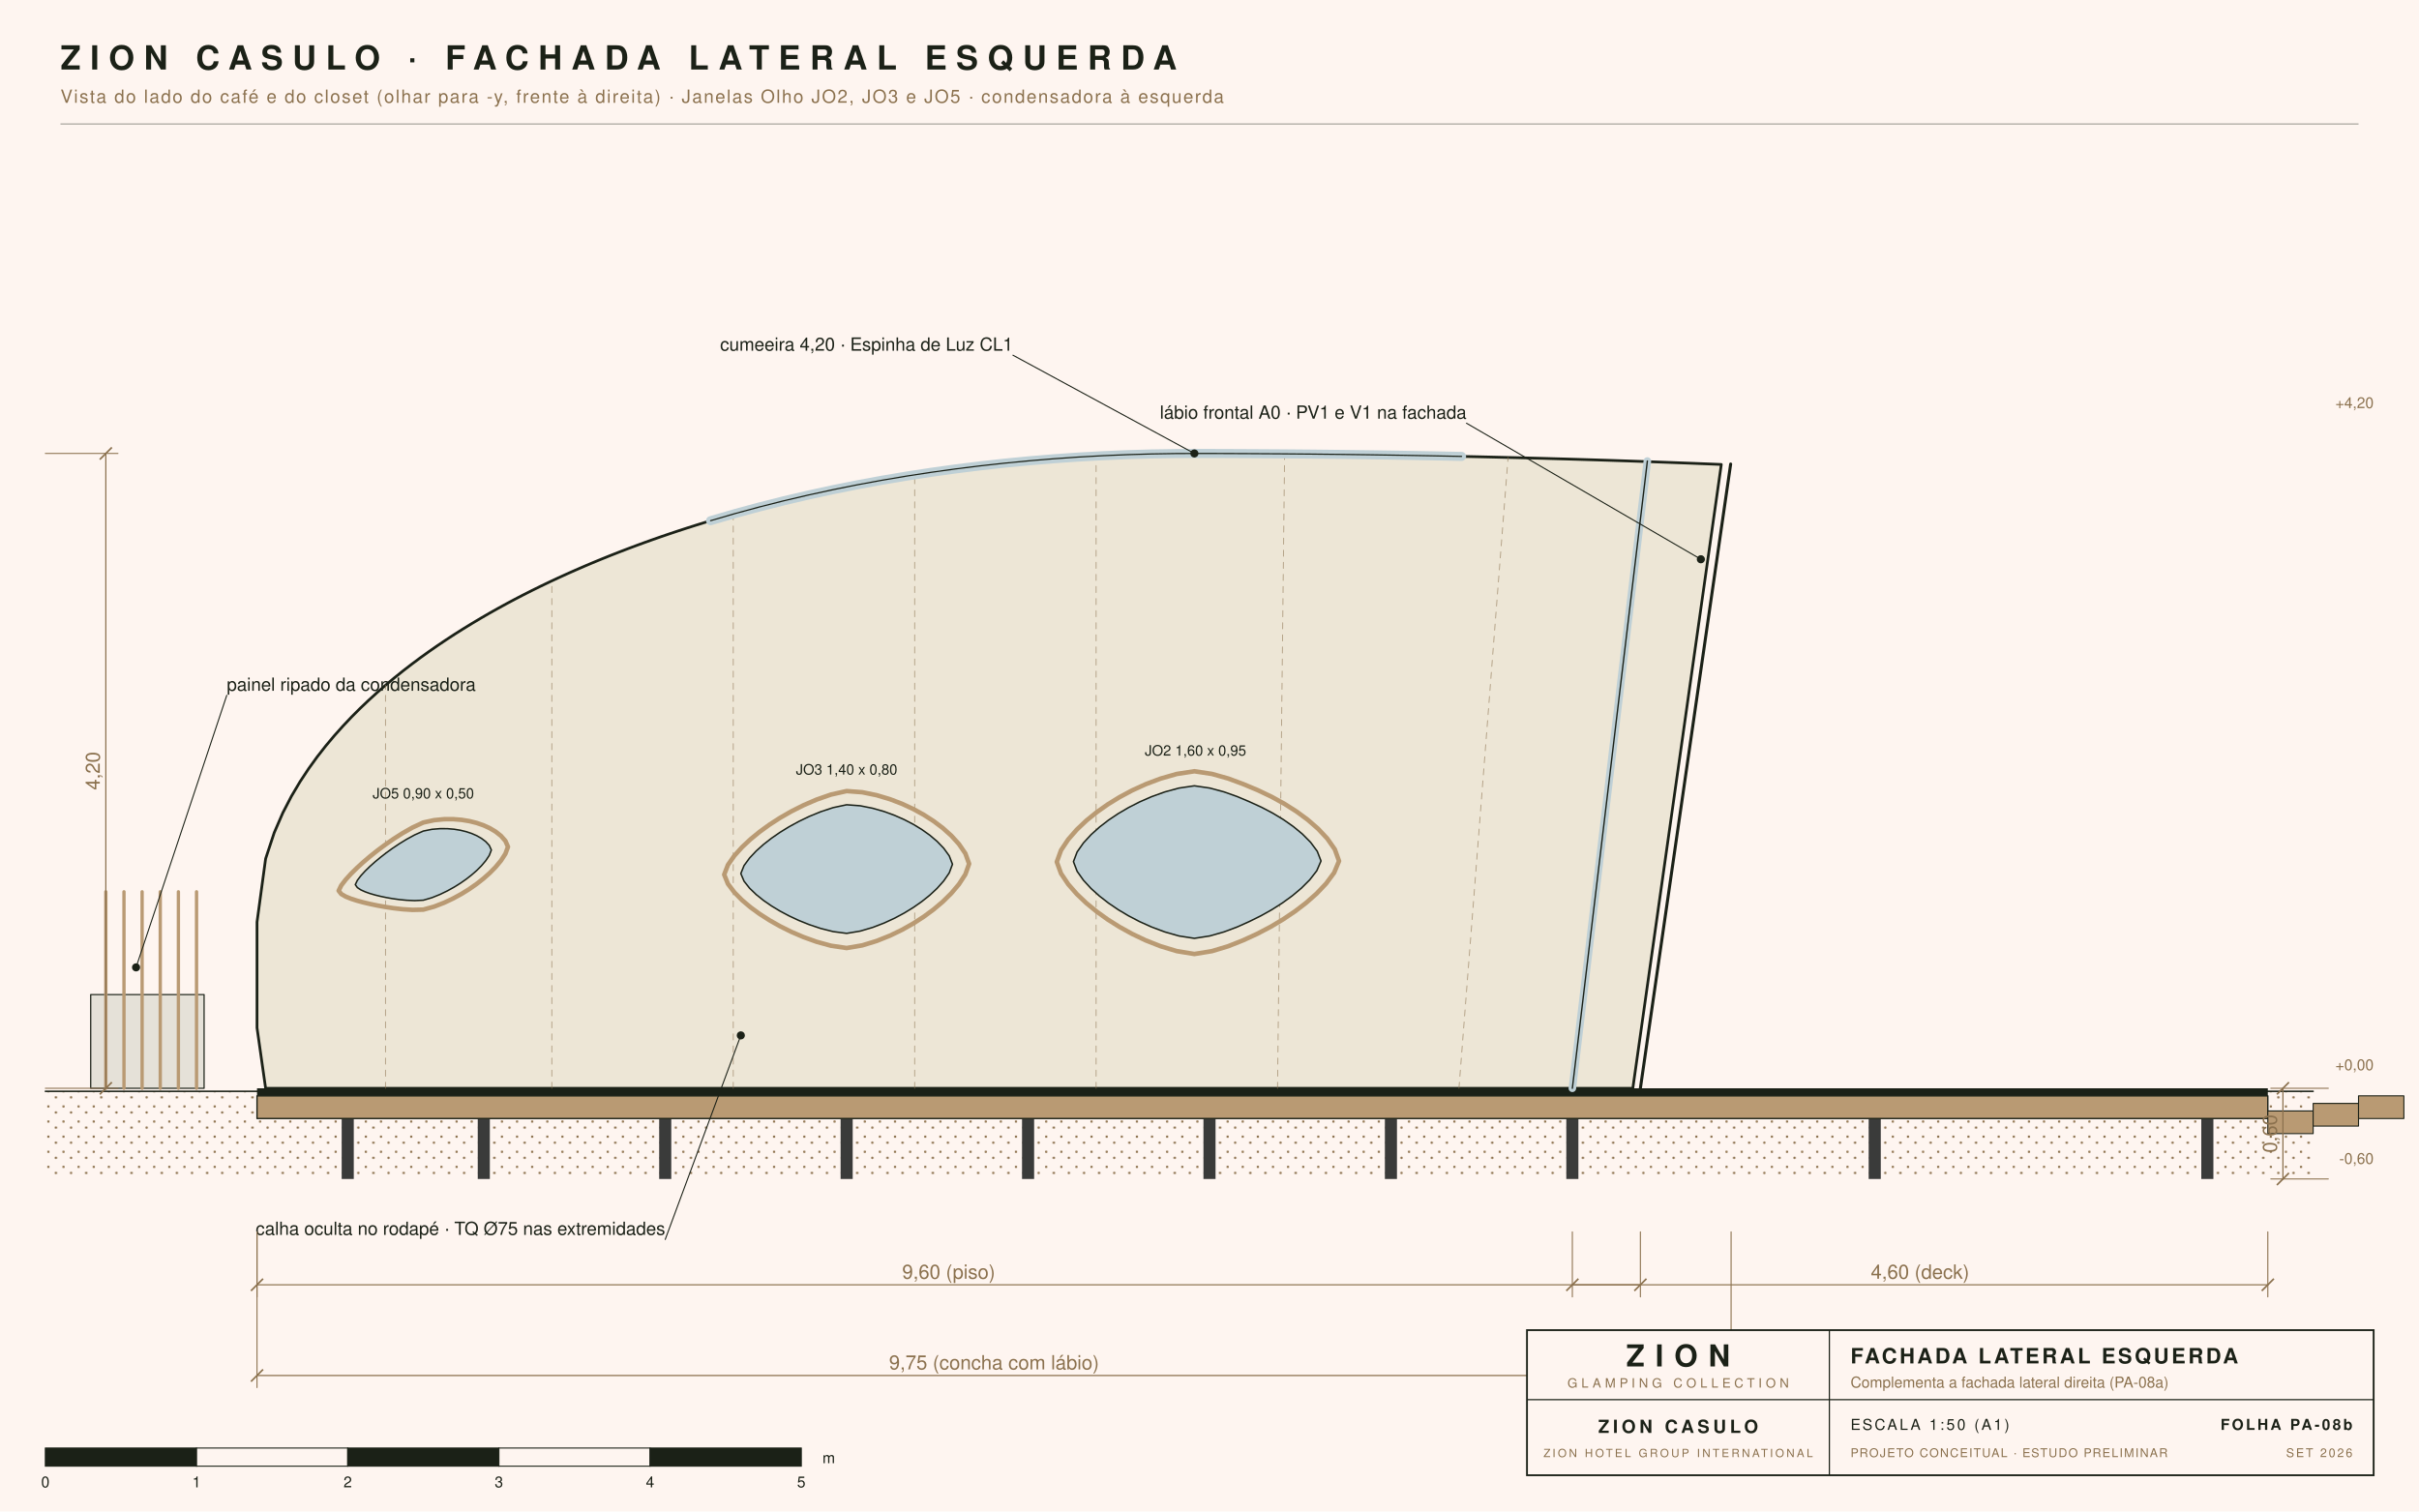
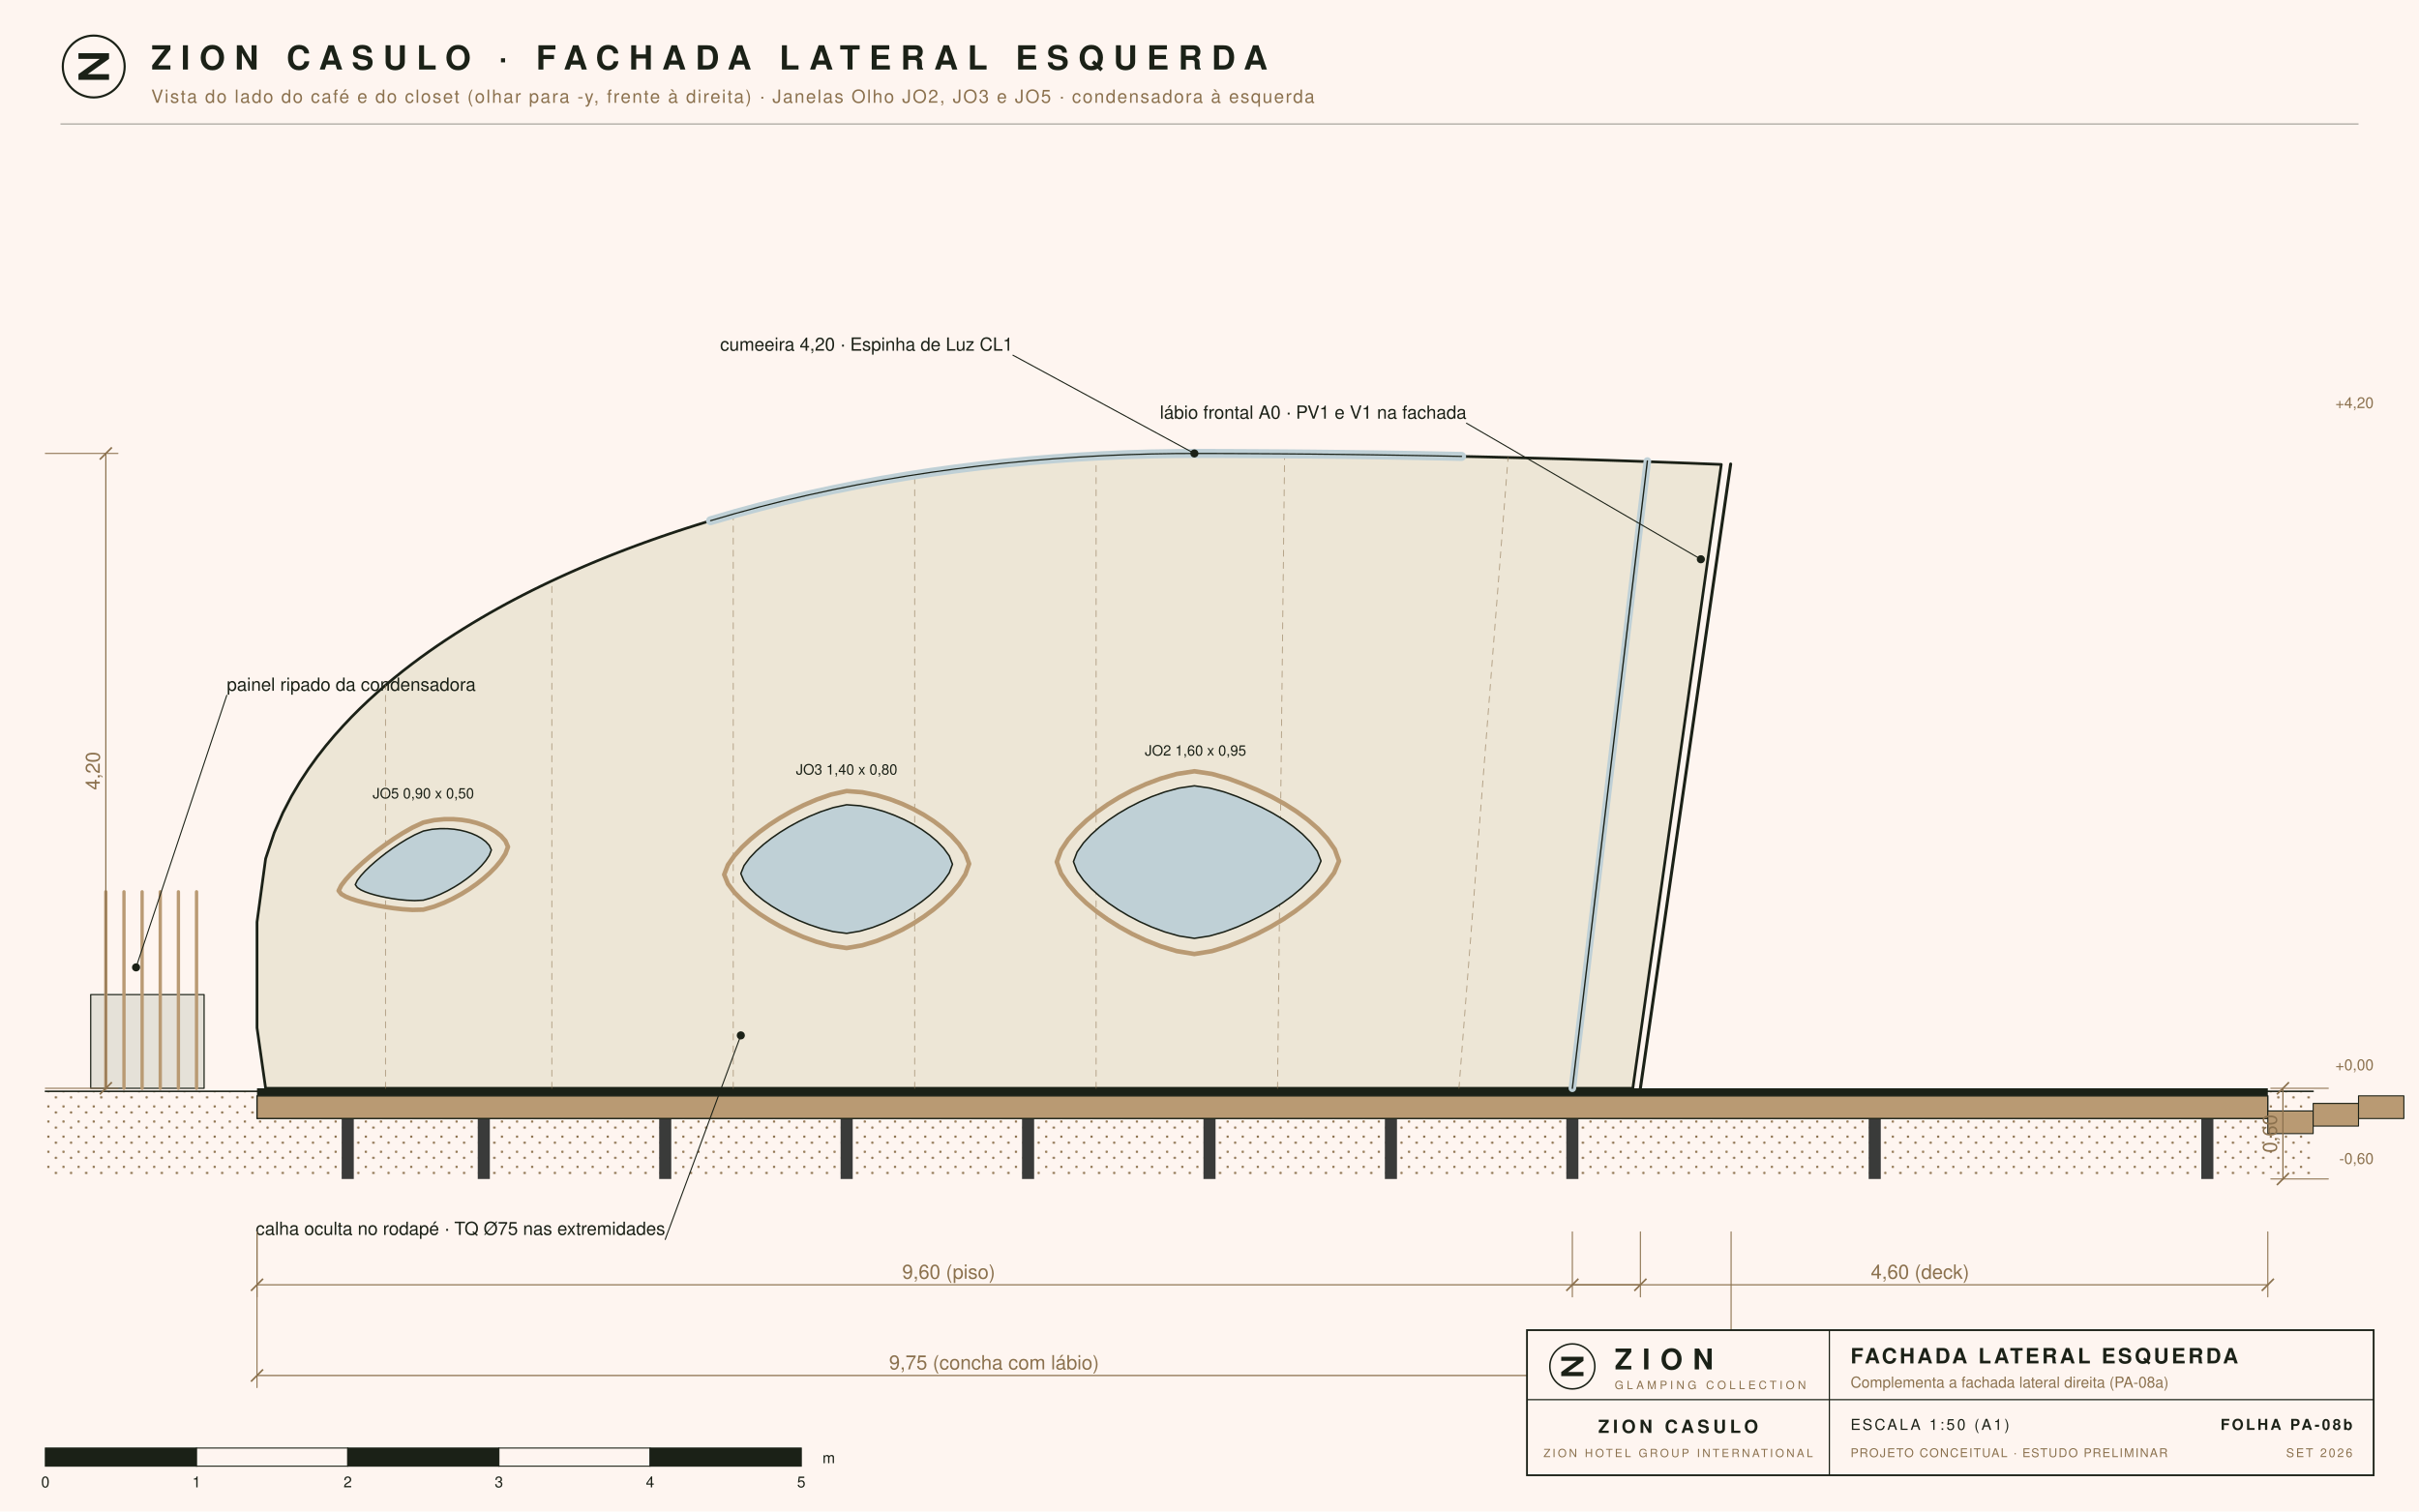
<svg xmlns="http://www.w3.org/2000/svg" viewBox="0 0 1600 1000" width="1600" height="1000" font-family="'DM Sans','Aventa',Helvetica,Arial,sans-serif">
  <defs>
    <pattern id="soil" width="10" height="10" patternUnits="userSpaceOnUse">
      <circle cx="2" cy="2" r="0.8" fill="#8B714E" />
      <circle cx="7" cy="6" r="0.8" fill="#8B714E" />
    </pattern>
  </defs>
  <rect width="1600" height="1000" fill="#FEF5F0" />
-   <text x="40.00" y="46.00" fill="#1B2117" text-anchor="start" style="font-family:'DM Sans','Aventa',Helvetica,Arial,sans-serif;font-size:22px;font-weight:700;letter-spacing:0.28em;">ZION CASULO · FACHADA LATERAL ESQUERDA</text>
-   <text x="40.00" y="68.00" fill="#8B714E" text-anchor="start" style="font-family:'DM Sans','Aventa',Helvetica,Arial,sans-serif;font-size:12px;font-weight:400;letter-spacing:0.08em;">Vista do lado do café e do closet (olhar para -y, frente à direita) · Janelas Olho JO2, JO3 e JO5 · condensadora à esquerda</text>
+   <g transform="translate(40.00,22.00) scale(0.44)">
+     <circle cx="50" cy="50" r="46.5" fill="none" stroke="#1B2117" stroke-width="3.2" />
+     <polygon points="27,30 73,30 73,38.5 41,61.5 73,61.5 73,70 27,70 27,61.5 59,38.5 27,38.5" fill="#1B2117" />
+   </g>
+   <text x="100.00" y="46.00" fill="#1B2117" text-anchor="start" style="font-family:'DM Sans','Aventa',Helvetica,Arial,sans-serif;font-size:22px;font-weight:700;letter-spacing:0.28em;">ZION CASULO · FACHADA LATERAL ESQUERDA</text>
+   <text x="100.00" y="68.00" fill="#8B714E" text-anchor="start" style="font-family:'DM Sans','Aventa',Helvetica,Arial,sans-serif;font-size:12px;font-weight:400;letter-spacing:0.08em;">Vista do lado do café e do closet (olhar para -y, frente à direita) · Janelas Olho JO2, JO3 e JO5 · condensadora à esquerda</text>
  <line x1="40" y1="82" x2="1560" y2="82" stroke="#1B2117" stroke-width="0.6" opacity="0.5" />
  <polygon points="1530.00,780.00 30.00,780.00 30.00,722.00 1530.00,722.00" fill="url(#soil)" stroke="none" stroke-width="1.0" opacity="1.0" stroke-linejoin="round" stroke-linecap="round" />
  <line x1="1530.00" y1="722.00" x2="30.00" y2="722.00" stroke="#1B2117" stroke-width="1.0" opacity="1.0" stroke-linecap="round" />
  <polygon points="1464.00,780.00 1456.00,780.00 1456.00,740.00 1464.00,740.00" fill="#3A3B3A" stroke="none" stroke-width="1.0" opacity="1.0" stroke-linejoin="round" stroke-linecap="round" />
  <polygon points="1244.00,780.00 1236.00,780.00 1236.00,740.00 1244.00,740.00" fill="#3A3B3A" stroke="none" stroke-width="1.0" opacity="1.0" stroke-linejoin="round" stroke-linecap="round" />
  <polygon points="1044.00,780.00 1036.00,780.00 1036.00,740.00 1044.00,740.00" fill="#3A3B3A" stroke="none" stroke-width="1.0" opacity="1.0" stroke-linejoin="round" stroke-linecap="round" />
  <polygon points="924.00,780.00 916.00,780.00 916.00,740.00 924.00,740.00" fill="#3A3B3A" stroke="none" stroke-width="1.0" opacity="1.0" stroke-linejoin="round" stroke-linecap="round" />
  <polygon points="804.00,780.00 796.00,780.00 796.00,740.00 804.00,740.00" fill="#3A3B3A" stroke="none" stroke-width="1.0" opacity="1.0" stroke-linejoin="round" stroke-linecap="round" />
  <polygon points="684.00,780.00 676.00,780.00 676.00,740.00 684.00,740.00" fill="#3A3B3A" stroke="none" stroke-width="1.0" opacity="1.0" stroke-linejoin="round" stroke-linecap="round" />
  <polygon points="564.00,780.00 556.00,780.00 556.00,740.00 564.00,740.00" fill="#3A3B3A" stroke="none" stroke-width="1.0" opacity="1.0" stroke-linejoin="round" stroke-linecap="round" />
  <polygon points="444.00,780.00 436.00,780.00 436.00,740.00 444.00,740.00" fill="#3A3B3A" stroke="none" stroke-width="1.0" opacity="1.0" stroke-linejoin="round" stroke-linecap="round" />
  <polygon points="324.00,780.00 316.00,780.00 316.00,740.00 324.00,740.00" fill="#3A3B3A" stroke="none" stroke-width="1.0" opacity="1.0" stroke-linejoin="round" stroke-linecap="round" />
  <polygon points="234.00,780.00 226.00,780.00 226.00,740.00 234.00,740.00" fill="#3A3B3A" stroke="none" stroke-width="1.0" opacity="1.0" stroke-linejoin="round" stroke-linecap="round" />
  <polygon points="1500.00,740.00 170.00,740.00 170.00,725.00 1500.00,725.00" fill="#B99A73" stroke="#1B2117" stroke-width="0.9" opacity="1.0" stroke-linejoin="round" stroke-linecap="round" />
  <polygon points="1500.00,725.00 170.00,725.00 170.00,720.00 1500.00,720.00" fill="#1B2117" stroke="none" stroke-width="1.0" opacity="1.0" stroke-linejoin="round" stroke-linecap="round" />
  <polygon points="1530.00,750.00 1500.00,750.00 1500.00,735.00 1530.00,735.00" fill="#B99A73" stroke="#1B2117" stroke-width="0.7" opacity="1.0" stroke-linejoin="round" stroke-linecap="round" />
  <polygon points="1560.00,745.00 1530.00,745.00 1530.00,730.00 1560.00,730.00" fill="#B99A73" stroke="#1B2117" stroke-width="0.7" opacity="1.0" stroke-linejoin="round" stroke-linecap="round" />
  <polygon points="1590.00,740.00 1560.00,740.00 1560.00,725.00 1590.00,725.00" fill="#B99A73" stroke="#1B2117" stroke-width="0.7" opacity="1.0" stroke-linejoin="round" stroke-linecap="round" />
  <polygon points="1138.52,307.28 1131.57,306.99 1124.61,306.72 1117.66,306.44 1110.69,306.18 1103.73,305.92 1096.76,305.66 1089.80,305.41 1082.83,305.17 1075.85,304.93 1068.88,304.70 1061.90,304.47 1054.92,304.25 1047.94,304.04 1040.96,303.83 1033.98,303.62 1026.99,303.43 1020.00,303.23 1013.01,303.05 1006.02,302.86 999.03,302.69 992.03,302.52 985.04,302.35 978.04,302.19 971.04,302.04 964.04,301.89 957.04,301.75 950.04,301.61 943.03,301.48 936.03,301.35 929.02,301.23 922.02,301.12 915.01,301.01 908.00,300.91 900.99,300.81 893.98,300.72 886.97,300.63 879.96,300.55 872.94,300.47 865.93,300.40 858.92,300.34 851.90,300.28 844.89,300.23 837.87,300.18 830.86,300.14 824.06,300.10 818.38,300.07 812.69,300.04 807.00,300.03 801.31,300.01 795.62,300.00 789.94,300.00 784.25,300.01 778.56,300.05 772.88,300.12 767.19,300.21 761.50,300.33 755.81,300.47 750.12,300.64 744.44,300.84 738.75,301.06 733.06,301.31 727.38,301.59 721.69,301.89 716.00,302.22 710.31,302.57 704.62,302.95 698.94,303.36 693.25,303.80 687.56,304.26 681.88,304.75 676.19,305.27 670.50,305.81 664.81,306.39 659.12,306.99 653.44,307.61 647.75,308.27 642.06,308.95 636.38,309.67 630.69,310.41 625.00,311.18 619.31,311.98 613.63,312.81 607.94,313.67 602.25,314.56 596.56,315.47 590.88,316.42 585.19,317.40 579.50,318.41 573.81,319.46 568.12,320.53 562.44,321.64 556.75,322.77 551.06,323.95 545.38,325.15 539.69,326.39 534.00,327.66 528.31,328.97 522.62,330.31 516.94,331.69 511.25,333.10 505.56,334.55 499.88,336.03 494.19,337.56 488.50,339.12 482.81,340.73 477.12,342.37 471.44,344.05 465.75,345.77 460.06,347.54 454.38,349.35 448.69,351.20 443.00,353.10 437.31,355.04 431.63,357.03 425.94,359.07 420.25,361.16 414.56,363.30 408.88,365.49 403.19,367.73 397.50,370.03 391.81,372.38 386.12,374.80 380.44,377.27 374.75,379.80 369.06,382.40 363.38,385.06 357.69,387.79 352.00,390.59 346.31,393.47 340.62,396.42 334.94,399.45 329.25,402.57 323.56,405.77 317.88,409.07 312.19,412.46 306.50,415.95 300.81,419.54 295.13,423.25 289.44,427.08 283.75,431.04 278.06,435.13 272.38,439.37 266.69,443.76 261.00,448.32 255.31,453.07 249.63,458.02 243.94,463.19 238.25,468.60 232.56,474.29 226.88,480.30 221.19,486.66 215.50,493.43 209.81,500.70 204.13,508.57 198.44,517.19 192.75,526.79 187.06,537.77 181.38,550.89 175.69,568.11 170.00,610.00 170.00,680.00 175.69,720.00 181.38,720.00 187.06,720.00 192.75,720.00 198.44,720.00 204.13,720.00 209.81,720.00 215.50,720.00 221.19,720.00 226.88,720.00 232.56,720.00 238.25,720.00 243.94,720.00 249.63,720.00 255.31,720.00 261.00,720.00 266.69,720.00 272.38,720.00 278.06,720.00 283.75,720.00 289.44,720.00 295.13,720.00 300.81,720.00 306.50,720.00 312.19,720.00 317.88,720.00 323.56,720.00 329.25,720.00 334.94,720.00 340.62,720.00 346.31,720.00 352.00,720.00 357.69,720.00 363.38,720.00 369.06,720.00 374.75,720.00 380.44,720.00 386.12,720.00 391.81,720.00 397.50,720.00 403.19,720.00 408.88,720.00 414.56,720.00 420.25,720.00 425.94,720.00 431.63,720.00 437.31,720.00 443.00,720.00 448.69,720.00 454.38,720.00 460.06,720.00 465.75,720.00 471.44,720.00 477.12,720.00 482.81,720.00 488.50,720.00 494.19,720.00 499.88,720.00 505.56,720.00 511.25,720.00 516.94,720.00 522.62,720.00 528.31,720.00 534.00,720.00 539.69,720.00 545.38,720.00 551.06,720.00 556.75,720.00 562.44,720.00 568.12,720.00 573.81,720.00 579.50,720.00 585.19,720.00 590.88,720.00 596.56,720.00 602.25,720.00 607.94,720.00 613.63,720.00 619.31,720.00 625.00,720.00 630.69,720.00 636.38,720.00 642.06,720.00 647.75,720.00 653.44,720.00 659.12,720.00 664.81,720.00 670.50,720.00 676.19,720.00 681.88,720.00 687.56,720.00 693.25,720.00 698.94,720.00 704.62,720.00 710.31,720.00 716.00,720.00 721.69,720.00 727.38,720.00 733.06,720.00 738.75,720.00 744.44,720.00 750.12,720.00 755.81,720.00 761.50,720.00 767.19,720.00 772.88,720.00 778.56,720.00 784.25,720.00 789.94,720.00 795.62,720.00 801.31,720.00 807.00,720.00 812.69,720.00 818.38,720.00 824.06,720.00 829.75,720.00 835.44,720.00 841.12,720.00 846.81,720.00 852.50,720.00 858.19,720.00 863.88,720.00 869.56,720.00 875.25,720.00 880.94,720.00 886.62,720.00 892.31,720.00 898.00,720.00 903.69,720.00 909.38,720.00 915.06,720.00 920.75,720.00 926.44,720.00 932.12,720.00 937.81,720.00 943.50,720.00 949.19,720.00 954.88,720.00 960.56,720.00 966.25,720.00 971.94,720.00 977.62,720.00 983.31,720.00 989.00,720.00 994.69,720.00 1000.38,720.00 1006.06,720.00 1011.75,720.00 1017.44,720.00 1023.12,720.00 1028.81,720.00 1034.50,720.00 1040.19,720.00 1045.88,720.00 1051.56,720.00 1057.25,720.00 1062.94,720.00 1068.62,720.00 1074.31,720.00 1080.00,720.00" fill="#EDE6D6" stroke="#1B2117" stroke-width="1.8" opacity="1.0" stroke-linejoin="round" stroke-linecap="round" />
  <line x1="965.00" y1="720.00" x2="997.49" y2="302.65" stroke="#8B714E" stroke-width="0.6" stroke-dasharray="4 4" opacity="0.6" stroke-linecap="round" />
  <line x1="845.00" y1="720.00" x2="849.67" y2="300.26" stroke="#8B714E" stroke-width="0.6" stroke-dasharray="4 4" opacity="0.6" stroke-linecap="round" />
  <line x1="725.00" y1="720.00" x2="725.00" y2="301.71" stroke="#8B714E" stroke-width="0.6" stroke-dasharray="4 4" opacity="0.6" stroke-linecap="round" />
  <line x1="605.00" y1="720.00" x2="605.00" y2="314.12" stroke="#8B714E" stroke-width="0.6" stroke-dasharray="4 4" opacity="0.6" stroke-linecap="round" />
  <line x1="485.00" y1="720.00" x2="485.00" y2="340.10" stroke="#8B714E" stroke-width="0.6" stroke-dasharray="4 4" opacity="0.6" stroke-linecap="round" />
  <line x1="365.00" y1="720.00" x2="365.00" y2="384.29" stroke="#8B714E" stroke-width="0.6" stroke-dasharray="4 4" opacity="0.6" stroke-linecap="round" />
  <line x1="255.00" y1="720.00" x2="255.00" y2="453.34" stroke="#8B714E" stroke-width="0.6" stroke-dasharray="4 4" opacity="0.6" stroke-linecap="round" />
  <line x1="1085.00" y1="720.00" x2="1144.71" y2="307.00" stroke="#1B2117" stroke-width="2.0" opacity="1.0" stroke-linecap="round" />
  <line x1="1040.00" y1="720.00" x2="1089.62" y2="305.00" stroke="#BFD0D6" stroke-width="5" opacity="1.0" stroke-linecap="round" />
  <line x1="1040.00" y1="720.00" x2="1089.62" y2="305.00" stroke="#1B2117" stroke-width="0.9" opacity="1.0" stroke-linecap="round" />
  <polyline points="966.73,301.95 946.78,301.55 926.82,301.20 906.85,300.89 886.87,300.63 866.89,300.41 846.90,300.24 826.91,300.12 810.34,300.04 794.14,300.00 777.93,300.06 761.72,300.32 745.52,300.80 729.31,301.49 713.10,302.39 696.90,303.52 680.69,304.86 664.48,306.42 648.28,308.21 632.07,310.23 615.86,312.48 599.66,314.97 583.45,317.71 567.24,320.70 551.03,323.95 534.83,327.47 518.62,331.27 502.41,335.37 486.21,339.76 470.00,344.48" fill="none" stroke="#BFD0D6" stroke-width="6" opacity="1.0" stroke-linejoin="round" stroke-linecap="round" />
  <polyline points="966.73,301.95 946.78,301.55 926.82,301.20 906.85,300.89 886.87,300.63 866.89,300.41 846.90,300.24 826.91,300.12 810.34,300.04 794.14,300.00 777.93,300.06 761.72,300.32 745.52,300.80 729.31,301.49 713.10,302.39 696.90,303.52 680.69,304.86 664.48,306.42 648.28,308.21 632.07,310.23 615.86,312.48 599.66,314.97 583.45,317.71 567.24,320.70 551.03,323.95 534.83,327.47 518.62,331.27 502.41,335.37 486.21,339.76 470.00,344.48" fill="none" stroke="#1B2117" stroke-width="0.8" opacity="1.0" stroke-linejoin="round" stroke-linecap="round" />
  <polygon points="699.00,570.23 701.79,577.89 706.55,584.99 712.26,591.52 718.59,597.53 725.41,603.11 732.67,608.33 740.44,613.22 748.77,617.83 757.80,622.13 767.64,626.01 778.39,629.26 790.00,631.16 801.61,629.26 812.36,626.01 822.20,622.10 831.58,617.79 840.43,613.15 848.71,608.21 856.52,602.95 863.89,597.31 870.80,591.22 877.10,584.60 882.43,577.40 885.68,569.65 882.89,561.92 877.90,554.79 871.82,548.30 865.00,542.37 857.61,536.92 849.66,531.86 841.13,527.16 831.91,522.76 822.20,518.70 812.36,515.05 801.61,512.02 790.00,510.26 778.39,512.04 767.64,515.11 757.80,518.82 748.77,522.95 740.44,527.42 732.67,532.21 725.41,537.33 718.59,542.85 712.26,548.84 706.55,555.37 701.79,562.52" fill="none" stroke="#B99A73" stroke-width="3" opacity="1.0" stroke-linejoin="round" stroke-linecap="round" />
  <polygon points="710.00,570.06 712.45,576.46 716.64,582.38 721.66,587.83 727.23,592.84 733.21,597.48 739.60,601.82 746.43,605.89 753.76,609.72 761.69,613.29 770.34,616.52 779.79,619.22 790.00,620.80 800.21,619.21 809.66,616.51 818.31,613.27 826.32,609.68 834.12,605.82 841.41,601.72 848.27,597.34 854.74,592.65 860.79,587.58 866.31,582.07 870.96,576.07 873.76,569.61 871.26,563.17 866.84,557.22 861.46,551.79 855.45,546.84 848.94,542.27 841.95,538.04 834.46,534.09 826.37,530.40 818.31,526.99 809.66,523.92 800.21,521.37 790.00,519.88 779.79,521.38 770.34,523.96 761.69,527.07 753.76,530.54 746.43,534.28 739.60,538.29 733.21,542.58 727.23,547.19 721.66,552.20 716.64,557.65 712.45,563.62" fill="#BFD0D6" stroke="#1B2117" stroke-width="1.0" opacity="1.0" stroke-linejoin="round" stroke-linecap="round" />
  <text x="790.74" y="499.88" fill="#1B2117" text-anchor="middle" style="font-family:'DM Sans','Aventa',Helvetica,Arial,sans-serif;font-size:9.5px;font-weight:400;letter-spacing:0em;">JO2 1,60 x 0,95</text>
  <polygon points="479.00,578.62 481.48,584.74 485.72,590.36 490.81,595.52 496.44,600.27 502.50,604.69 508.97,608.83 515.88,612.75 523.30,616.45 531.34,619.91 540.10,623.06 549.66,625.69 560.00,627.20 570.34,625.44 579.90,622.51 588.66,619.00 596.70,615.12 604.12,610.93 611.03,606.46 617.50,601.69 623.56,596.57 629.19,591.03 634.28,585.01 638.52,578.48 641.00,571.48 638.52,564.64 634.28,558.43 629.19,552.83 623.56,547.79 617.50,543.23 611.03,539.07 604.12,535.27 596.70,531.82 588.66,528.74 579.90,526.11 570.34,524.14 560.00,523.36 549.66,525.67 540.10,529.00 531.34,532.79 523.30,536.85 515.88,541.12 508.97,545.58 502.50,550.27 496.44,555.22 490.81,560.49 485.72,566.15 481.48,572.21" fill="none" stroke="#B99A73" stroke-width="3" opacity="1.0" stroke-linejoin="round" stroke-linecap="round" />
  <polygon points="490.00,577.94 492.14,583.00 495.81,587.63 500.20,591.86 505.07,595.76 510.31,599.37 515.90,602.74 521.87,605.92 528.29,608.92 535.23,611.71 542.80,614.24 551.07,616.33 560.00,617.50 568.93,616.01 577.20,613.58 584.77,610.67 591.71,607.47 598.13,604.03 604.10,600.37 609.69,596.46 614.93,592.27 619.80,587.74 624.19,582.83 627.86,577.49 630.00,571.78 627.86,566.22 624.19,561.16 619.80,556.61 614.93,552.50 609.69,548.77 604.10,545.37 598.13,542.26 591.71,539.43 584.77,536.89 577.20,534.72 568.93,533.08 560.00,532.42 551.07,534.31 542.80,537.04 535.23,540.15 528.29,543.49 521.87,547.00 515.90,550.68 510.31,554.54 505.07,558.62 500.20,562.97 495.81,567.63 492.14,572.64" fill="#BFD0D6" stroke="#1B2117" stroke-width="1.0" opacity="1.0" stroke-linejoin="round" stroke-linecap="round" />
  <text x="560.00" y="512.42" fill="#1B2117" text-anchor="middle" style="font-family:'DM Sans','Aventa',Helvetica,Arial,sans-serif;font-size:9.5px;font-weight:400;letter-spacing:0em;">JO3 1,40 x 0,80</text>
  <polygon points="224.00,589.27 225.72,591.48 228.65,593.17 232.16,594.59 236.06,595.85 240.25,596.99 244.72,598.05 249.50,599.05 254.63,599.98 260.19,600.83 266.24,601.53 272.85,601.96 280.00,601.79 287.15,599.81 293.76,597.23 299.81,594.37 305.37,591.33 310.50,588.13 315.28,584.79 319.75,581.28 323.94,577.56 327.84,573.60 331.35,569.37 334.28,564.87 336.00,560.26 334.28,556.32 331.35,553.00 327.84,550.22 323.94,547.90 319.75,545.99 315.28,544.45 310.50,543.25 305.37,542.41 299.81,541.95 293.76,541.97 287.15,542.61 280.00,544.16 272.85,547.48 266.24,551.24 260.19,555.10 254.63,558.96 249.50,562.79 244.72,566.60 240.25,570.41 236.06,574.24 232.16,578.09 228.65,581.96 225.72,585.77" fill="none" stroke="#B99A73" stroke-width="3" opacity="1.0" stroke-linejoin="round" stroke-linecap="round" />
  <polygon points="235.00,585.27 236.38,587.23 238.73,588.76 241.56,590.03 244.69,591.14 248.06,592.12 251.65,593.00 255.49,593.80 259.61,594.52 264.08,595.14 268.94,595.61 274.26,595.84 280.00,595.57 285.74,593.88 291.06,591.73 295.92,589.38 300.39,586.90 304.51,584.33 308.35,581.65 311.94,578.85 315.31,575.90 318.44,572.78 321.27,569.45 323.62,565.94 325.00,562.35 323.62,559.31 321.27,556.77 318.44,554.64 315.31,552.87 311.94,551.40 308.35,550.21 304.51,549.28 300.39,548.61 295.92,548.24 291.06,548.22 285.74,548.66 280.00,549.81 274.26,552.36 268.94,555.26 264.08,558.25 259.61,561.24 255.49,564.22 251.65,567.20 248.06,570.18 244.69,573.18 241.56,576.23 238.73,579.31 236.38,582.39" fill="#BFD0D6" stroke="#1B2117" stroke-width="1.0" opacity="1.0" stroke-linejoin="round" stroke-linecap="round" />
  <text x="280.00" y="528.22" fill="#1B2117" text-anchor="middle" style="font-family:'DM Sans','Aventa',Helvetica,Arial,sans-serif;font-size:9.5px;font-weight:400;letter-spacing:0em;">JO5 0,90 x 0,50</text>
  <polygon points="135.00,720.00 60.00,720.00 60.00,658.00 135.00,658.00" fill="#E5E1D8" stroke="#1B2117" stroke-width="0.8" opacity="1.0" stroke-linejoin="round" stroke-linecap="round" />
  <line x1="130.00" y1="720.00" x2="130.00" y2="590.00" stroke="#B99A73" stroke-width="2.2" opacity="1.0" stroke-linecap="round" />
  <line x1="118.00" y1="720.00" x2="118.00" y2="590.00" stroke="#B99A73" stroke-width="2.2" opacity="1.0" stroke-linecap="round" />
  <line x1="106.00" y1="720.00" x2="106.00" y2="590.00" stroke="#B99A73" stroke-width="2.2" opacity="1.0" stroke-linecap="round" />
  <line x1="94.00" y1="720.00" x2="94.00" y2="590.00" stroke="#B99A73" stroke-width="2.2" opacity="1.0" stroke-linecap="round" />
  <line x1="82.00" y1="720.00" x2="82.00" y2="590.00" stroke="#B99A73" stroke-width="2.2" opacity="1.0" stroke-linecap="round" />
  <line x1="70.00" y1="720.00" x2="70.00" y2="590.00" stroke="#B99A73" stroke-width="2.2" opacity="1.0" stroke-linecap="round" />
  <line x1="790.00" y1="300.00" x2="670.00" y2="235.00" stroke="#1B2117" stroke-width="0.7" opacity="1.0" stroke-linecap="round" />
  <circle cx="790.00" cy="300.00" r="2.2" fill="#1B2117" stroke="#1B2117" stroke-width="1.0" />
  <text x="670.00" y="232.00" fill="#1B2117" text-anchor="end" style="font-family:'DM Sans','Aventa',Helvetica,Arial,sans-serif;font-size:12px;font-weight:400;letter-spacing:0em;">cumeeira 4,20 · Espinha de Luz CL1</text>
  <line x1="1125.00" y1="370.00" x2="970.00" y2="280.00" stroke="#1B2117" stroke-width="0.7" opacity="1.0" stroke-linecap="round" />
  <circle cx="1125.00" cy="370.00" r="2.2" fill="#1B2117" stroke="#1B2117" stroke-width="1.0" />
  <text x="970.00" y="277.00" fill="#1B2117" text-anchor="end" style="font-family:'DM Sans','Aventa',Helvetica,Arial,sans-serif;font-size:12px;font-weight:400;letter-spacing:0em;">lábio frontal A0 · PV1 e V1 na fachada</text>
  <line x1="90.00" y1="640.00" x2="150.00" y2="460.00" stroke="#1B2117" stroke-width="0.7" opacity="1.0" stroke-linecap="round" />
  <circle cx="90.00" cy="640.00" r="2.2" fill="#1B2117" stroke="#1B2117" stroke-width="1.0" />
  <text x="150.00" y="457.00" fill="#1B2117" text-anchor="start" style="font-family:'DM Sans','Aventa',Helvetica,Arial,sans-serif;font-size:12px;font-weight:400;letter-spacing:0em;">painel ripado da condensadora</text>
  <line x1="490.00" y1="685.00" x2="440.00" y2="820.00" stroke="#1B2117" stroke-width="0.7" opacity="1.0" stroke-linecap="round" />
  <circle cx="490.00" cy="685.00" r="2.2" fill="#1B2117" stroke="#1B2117" stroke-width="1.0" />
  <text x="440.00" y="817.00" fill="#1B2117" text-anchor="end" style="font-family:'DM Sans','Aventa',Helvetica,Arial,sans-serif;font-size:12px;font-weight:400;letter-spacing:0em;">calha oculta no rodapé · TQ Ø75 nas extremidades</text>
  <line x1="1085.00" y1="815.00" x2="1085.00" y2="858.00" stroke="#8B714E" stroke-width="0.7" opacity="1.0" stroke-linecap="round" />
  <line x1="170.00" y1="815.00" x2="170.00" y2="858.00" stroke="#8B714E" stroke-width="0.7" opacity="1.0" stroke-linecap="round" />
  <line x1="1085.00" y1="850.00" x2="170.00" y2="850.00" stroke="#8B714E" stroke-width="0.8" opacity="1.0" stroke-linecap="round" />
  <line x1="1081.0" y1="854.0" x2="1089.0" y2="846.0" stroke="#8B714E" stroke-width="1.1" />
  <line x1="166.0" y1="854.0" x2="174.0" y2="846.0" stroke="#8B714E" stroke-width="1.1" />
  <text x="627.50" y="846.00" fill="#8B714E" text-anchor="middle" style="font-family:'DM Sans','Aventa',Helvetica,Arial,sans-serif;font-size:13px;font-weight:400;letter-spacing:0em;">9,60 (piso)</text>
  <line x1="1500.00" y1="815.00" x2="1500.00" y2="858.00" stroke="#8B714E" stroke-width="0.7" opacity="1.0" stroke-linecap="round" />
  <line x1="1040.00" y1="815.00" x2="1040.00" y2="858.00" stroke="#8B714E" stroke-width="0.7" opacity="1.0" stroke-linecap="round" />
  <line x1="1500.00" y1="850.00" x2="1040.00" y2="850.00" stroke="#8B714E" stroke-width="0.8" opacity="1.0" stroke-linecap="round" />
  <line x1="1496.0" y1="854.0" x2="1504.0" y2="846.0" stroke="#8B714E" stroke-width="1.1" />
  <line x1="1036.0" y1="854.0" x2="1044.0" y2="846.0" stroke="#8B714E" stroke-width="1.1" />
  <text x="1270.00" y="846.00" fill="#8B714E" text-anchor="middle" style="font-family:'DM Sans','Aventa',Helvetica,Arial,sans-serif;font-size:13px;font-weight:400;letter-spacing:0em;">4,60 (deck)</text>
  <line x1="1145.00" y1="815.00" x2="1145.00" y2="918.00" stroke="#8B714E" stroke-width="0.7" opacity="1.0" stroke-linecap="round" />
  <line x1="170.00" y1="815.00" x2="170.00" y2="918.00" stroke="#8B714E" stroke-width="0.7" opacity="1.0" stroke-linecap="round" />
  <line x1="1145.00" y1="910.00" x2="170.00" y2="910.00" stroke="#8B714E" stroke-width="0.8" opacity="1.0" stroke-linecap="round" />
  <line x1="1141.0" y1="914.0" x2="1149.0" y2="906.0" stroke="#8B714E" stroke-width="1.1" />
  <line x1="166.0" y1="914.0" x2="174.0" y2="906.0" stroke="#8B714E" stroke-width="1.1" />
  <text x="657.50" y="906.00" fill="#8B714E" text-anchor="middle" style="font-family:'DM Sans','Aventa',Helvetica,Arial,sans-serif;font-size:13px;font-weight:400;letter-spacing:0em;">9,75 (concha com lábio)</text>
  <line x1="30.00" y1="720.00" x2="78.00" y2="720.00" stroke="#8B714E" stroke-width="0.7" opacity="1.0" stroke-linecap="round" />
  <line x1="30.00" y1="300.00" x2="78.00" y2="300.00" stroke="#8B714E" stroke-width="0.7" opacity="1.0" stroke-linecap="round" />
  <line x1="70.00" y1="720.00" x2="70.00" y2="300.00" stroke="#8B714E" stroke-width="0.8" opacity="1.0" stroke-linecap="round" />
  <line x1="66.0" y1="724.0" x2="74.0" y2="716.0" stroke="#8B714E" stroke-width="1.1" />
  <line x1="66.0" y1="304.0" x2="74.0" y2="296.0" stroke="#8B714E" stroke-width="1.1" />
  <text x="70.00" y="506.00" fill="#8B714E" text-anchor="middle" style="font-family:'DM Sans','Aventa',Helvetica,Arial,sans-serif;font-size:13px;font-weight:400;letter-spacing:0em;" transform="rotate(-90 70.00 510.00)">4,20</text>
  <line x1="1540.00" y1="780.00" x2="1502.00" y2="780.00" stroke="#8B714E" stroke-width="0.7" opacity="1.0" stroke-linecap="round" />
  <line x1="1540.00" y1="720.00" x2="1502.00" y2="720.00" stroke="#8B714E" stroke-width="0.7" opacity="1.0" stroke-linecap="round" />
  <line x1="1510.00" y1="780.00" x2="1510.00" y2="720.00" stroke="#8B714E" stroke-width="0.8" opacity="1.0" stroke-linecap="round" />
  <line x1="1506.0" y1="784.0" x2="1514.0" y2="776.0" stroke="#8B714E" stroke-width="1.1" />
  <line x1="1506.0" y1="724.0" x2="1514.0" y2="716.0" stroke="#8B714E" stroke-width="1.1" />
  <text x="1510.00" y="746.00" fill="#8B714E" text-anchor="middle" style="font-family:'DM Sans','Aventa',Helvetica,Arial,sans-serif;font-size:13px;font-weight:400;letter-spacing:0em;" transform="rotate(-90 1510.00 750.00)">0,60</text>
  <text x="1570.00" y="270.00" fill="#8B714E" text-anchor="end" style="font-family:'DM Sans','Aventa',Helvetica,Arial,sans-serif;font-size:10px;font-weight:400;letter-spacing:0em;">+4,20</text>
  <text x="1570.00" y="708.00" fill="#8B714E" text-anchor="end" style="font-family:'DM Sans','Aventa',Helvetica,Arial,sans-serif;font-size:10px;font-weight:400;letter-spacing:0em;">+0,00</text>
  <text x="1570.00" y="770.00" fill="#8B714E" text-anchor="end" style="font-family:'DM Sans','Aventa',Helvetica,Arial,sans-serif;font-size:10px;font-weight:400;letter-spacing:0em;">-0,60</text>
  <rect x="30.0" y="958.0" width="100.0" height="12.0" fill="#1B2117" stroke="#1B2117" stroke-width="0.7" />
  <rect x="130.0" y="958.0" width="100.0" height="12.0" fill="#FEF5F0" stroke="#1B2117" stroke-width="0.7" />
  <rect x="230.0" y="958.0" width="100.0" height="12.0" fill="#1B2117" stroke="#1B2117" stroke-width="0.7" />
  <rect x="330.0" y="958.0" width="100.0" height="12.0" fill="#FEF5F0" stroke="#1B2117" stroke-width="0.7" />
  <rect x="430.0" y="958.0" width="100.0" height="12.0" fill="#1B2117" stroke="#1B2117" stroke-width="0.7" />
  <text x="30.00" y="984.00" fill="#1B2117" text-anchor="middle" style="font-family:'DM Sans','Aventa',Helvetica,Arial,sans-serif;font-size:10px;font-weight:400;letter-spacing:0em;">0</text>
  <text x="130.00" y="984.00" fill="#1B2117" text-anchor="middle" style="font-family:'DM Sans','Aventa',Helvetica,Arial,sans-serif;font-size:10px;font-weight:400;letter-spacing:0em;">1</text>
  <text x="230.00" y="984.00" fill="#1B2117" text-anchor="middle" style="font-family:'DM Sans','Aventa',Helvetica,Arial,sans-serif;font-size:10px;font-weight:400;letter-spacing:0em;">2</text>
  <text x="330.00" y="984.00" fill="#1B2117" text-anchor="middle" style="font-family:'DM Sans','Aventa',Helvetica,Arial,sans-serif;font-size:10px;font-weight:400;letter-spacing:0em;">3</text>
  <text x="430.00" y="984.00" fill="#1B2117" text-anchor="middle" style="font-family:'DM Sans','Aventa',Helvetica,Arial,sans-serif;font-size:10px;font-weight:400;letter-spacing:0em;">4</text>
  <text x="530.00" y="984.00" fill="#1B2117" text-anchor="middle" style="font-family:'DM Sans','Aventa',Helvetica,Arial,sans-serif;font-size:10px;font-weight:400;letter-spacing:0em;">5</text>
  <text x="544.00" y="968.00" fill="#1B2117" text-anchor="start" style="font-family:'DM Sans','Aventa',Helvetica,Arial,sans-serif;font-size:10px;font-weight:400;letter-spacing:0em;">m</text>
  <rect x="1010" y="880" width="560" height="96" fill="#FEF5F0" stroke="#1B2117" stroke-width="1.2" />
  <line x1="1210" y1="880" x2="1210" y2="976" stroke="#1B2117" stroke-width="0.8" />
  <line x1="1010" y1="926" x2="1570" y2="926" stroke="#1B2117" stroke-width="0.8" />
-   <text x="1110.00" y="904.00" fill="#1B2117" text-anchor="middle" style="font-family:'DM Sans','Aventa',Helvetica,Arial,sans-serif;font-size:20px;font-weight:800;letter-spacing:0.35em;">ZION</text>
-   <text x="1110.00" y="918.00" fill="#8B714E" text-anchor="middle" style="font-family:'DM Sans','Aventa',Helvetica,Arial,sans-serif;font-size:8.5px;font-weight:400;letter-spacing:0.3em;">GLAMPING COLLECTION</text>
+   <g transform="translate(1024.00,888.00) scale(0.32)">
+     <circle cx="50" cy="50" r="46.5" fill="none" stroke="#1B2117" stroke-width="3.2" />
+     <polygon points="27,30 73,30 73,38.5 41,61.5 73,61.5 73,70 27,70 27,61.5 59,38.5 27,38.5" fill="#1B2117" />
+   </g>
+   <text x="1068.00" y="906.00" fill="#1B2117" text-anchor="start" style="font-family:'DM Sans','Aventa',Helvetica,Arial,sans-serif;font-size:19px;font-weight:800;letter-spacing:0.35em;">ZION</text>
+   <text x="1068.00" y="919.00" fill="#8B714E" text-anchor="start" style="font-family:'DM Sans','Aventa',Helvetica,Arial,sans-serif;font-size:7.5px;font-weight:400;letter-spacing:0.28em;">GLAMPING COLLECTION</text>
  <text x="1110.00" y="948.00" fill="#1B2117" text-anchor="middle" style="font-family:'DM Sans','Aventa',Helvetica,Arial,sans-serif;font-size:12px;font-weight:700;letter-spacing:0.2em;">ZION CASULO</text>
  <text x="1110.00" y="964.00" fill="#8B714E" text-anchor="middle" style="font-family:'DM Sans','Aventa',Helvetica,Arial,sans-serif;font-size:7.5px;font-weight:400;letter-spacing:0.2em;">ZION HOTEL GROUP INTERNATIONAL</text>
  <text x="1224.00" y="902.00" fill="#1B2117" text-anchor="start" style="font-family:'DM Sans','Aventa',Helvetica,Arial,sans-serif;font-size:14px;font-weight:700;letter-spacing:0.12em;">FACHADA LATERAL ESQUERDA</text>
  <text x="1224.00" y="918.00" fill="#8B714E" text-anchor="start" style="font-family:'DM Sans','Aventa',Helvetica,Arial,sans-serif;font-size:10px;font-weight:400;letter-spacing:0em;">Complementa a fachada lateral direita (PA-08a)</text>
  <text x="1224.00" y="946.00" fill="#1B2117" text-anchor="start" style="font-family:'DM Sans','Aventa',Helvetica,Arial,sans-serif;font-size:10px;font-weight:400;letter-spacing:0.15em;">ESCALA 1:50 (A1)</text>
  <text x="1224.00" y="964.00" fill="#8B714E" text-anchor="start" style="font-family:'DM Sans','Aventa',Helvetica,Arial,sans-serif;font-size:8px;font-weight:400;letter-spacing:0.1em;">PROJETO CONCEITUAL · ESTUDO PRELIMINAR</text>
  <text x="1556.00" y="946.00" fill="#1B2117" text-anchor="end" style="font-family:'DM Sans','Aventa',Helvetica,Arial,sans-serif;font-size:10px;font-weight:600;letter-spacing:0.15em;">FOLHA PA-08b</text>
  <text x="1556.00" y="964.00" fill="#8B714E" text-anchor="end" style="font-family:'DM Sans','Aventa',Helvetica,Arial,sans-serif;font-size:8px;font-weight:400;letter-spacing:0.15em;">SET 2026</text>
</svg>
